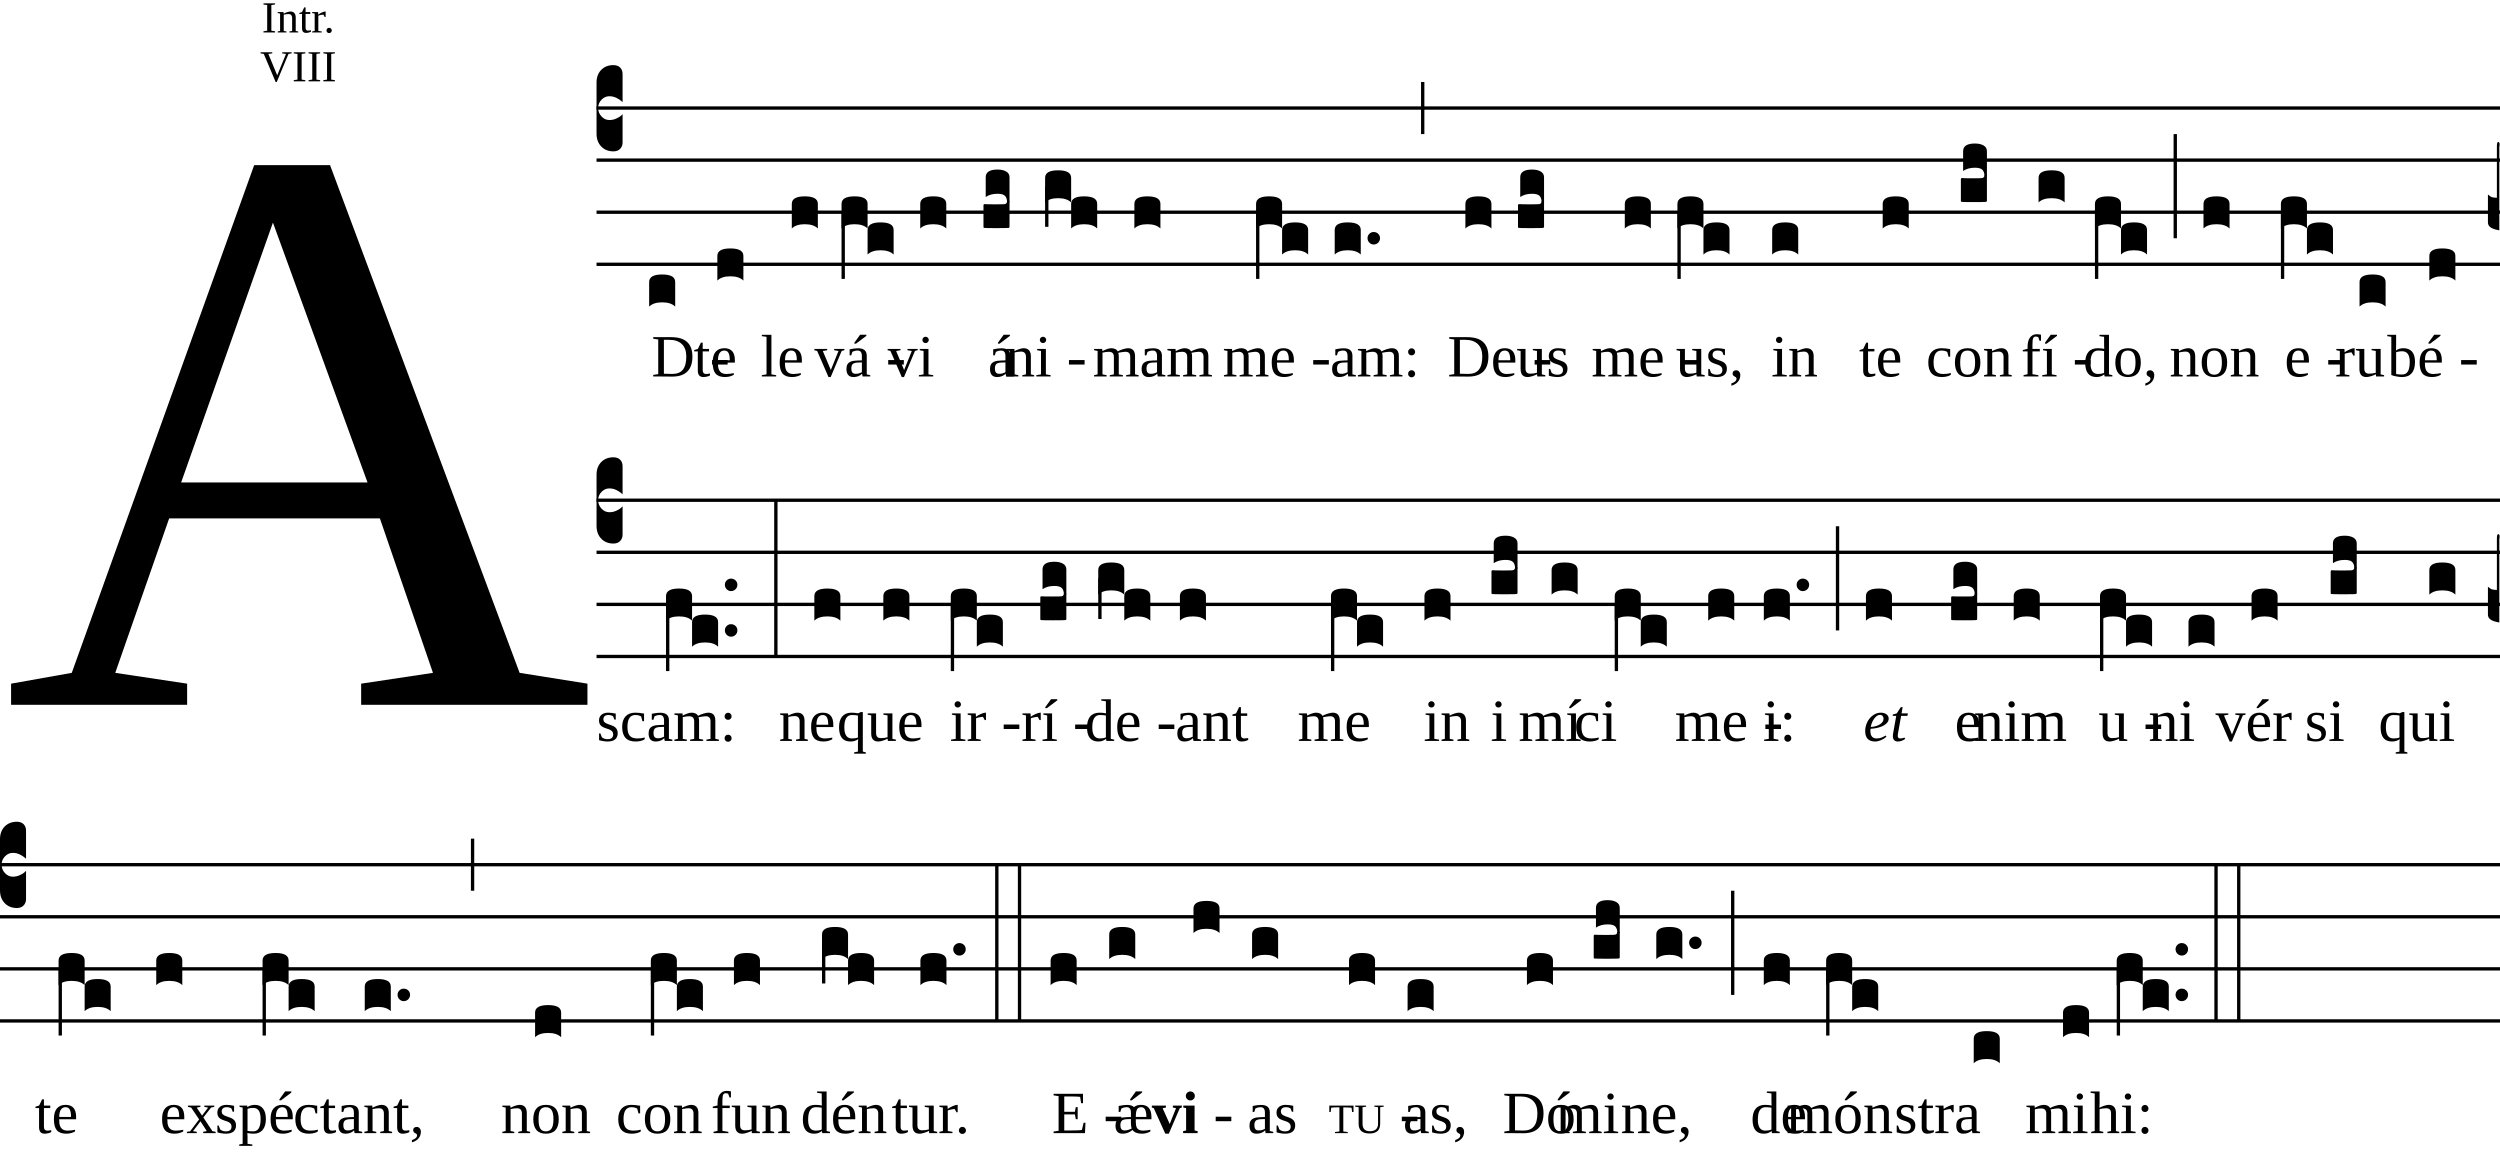
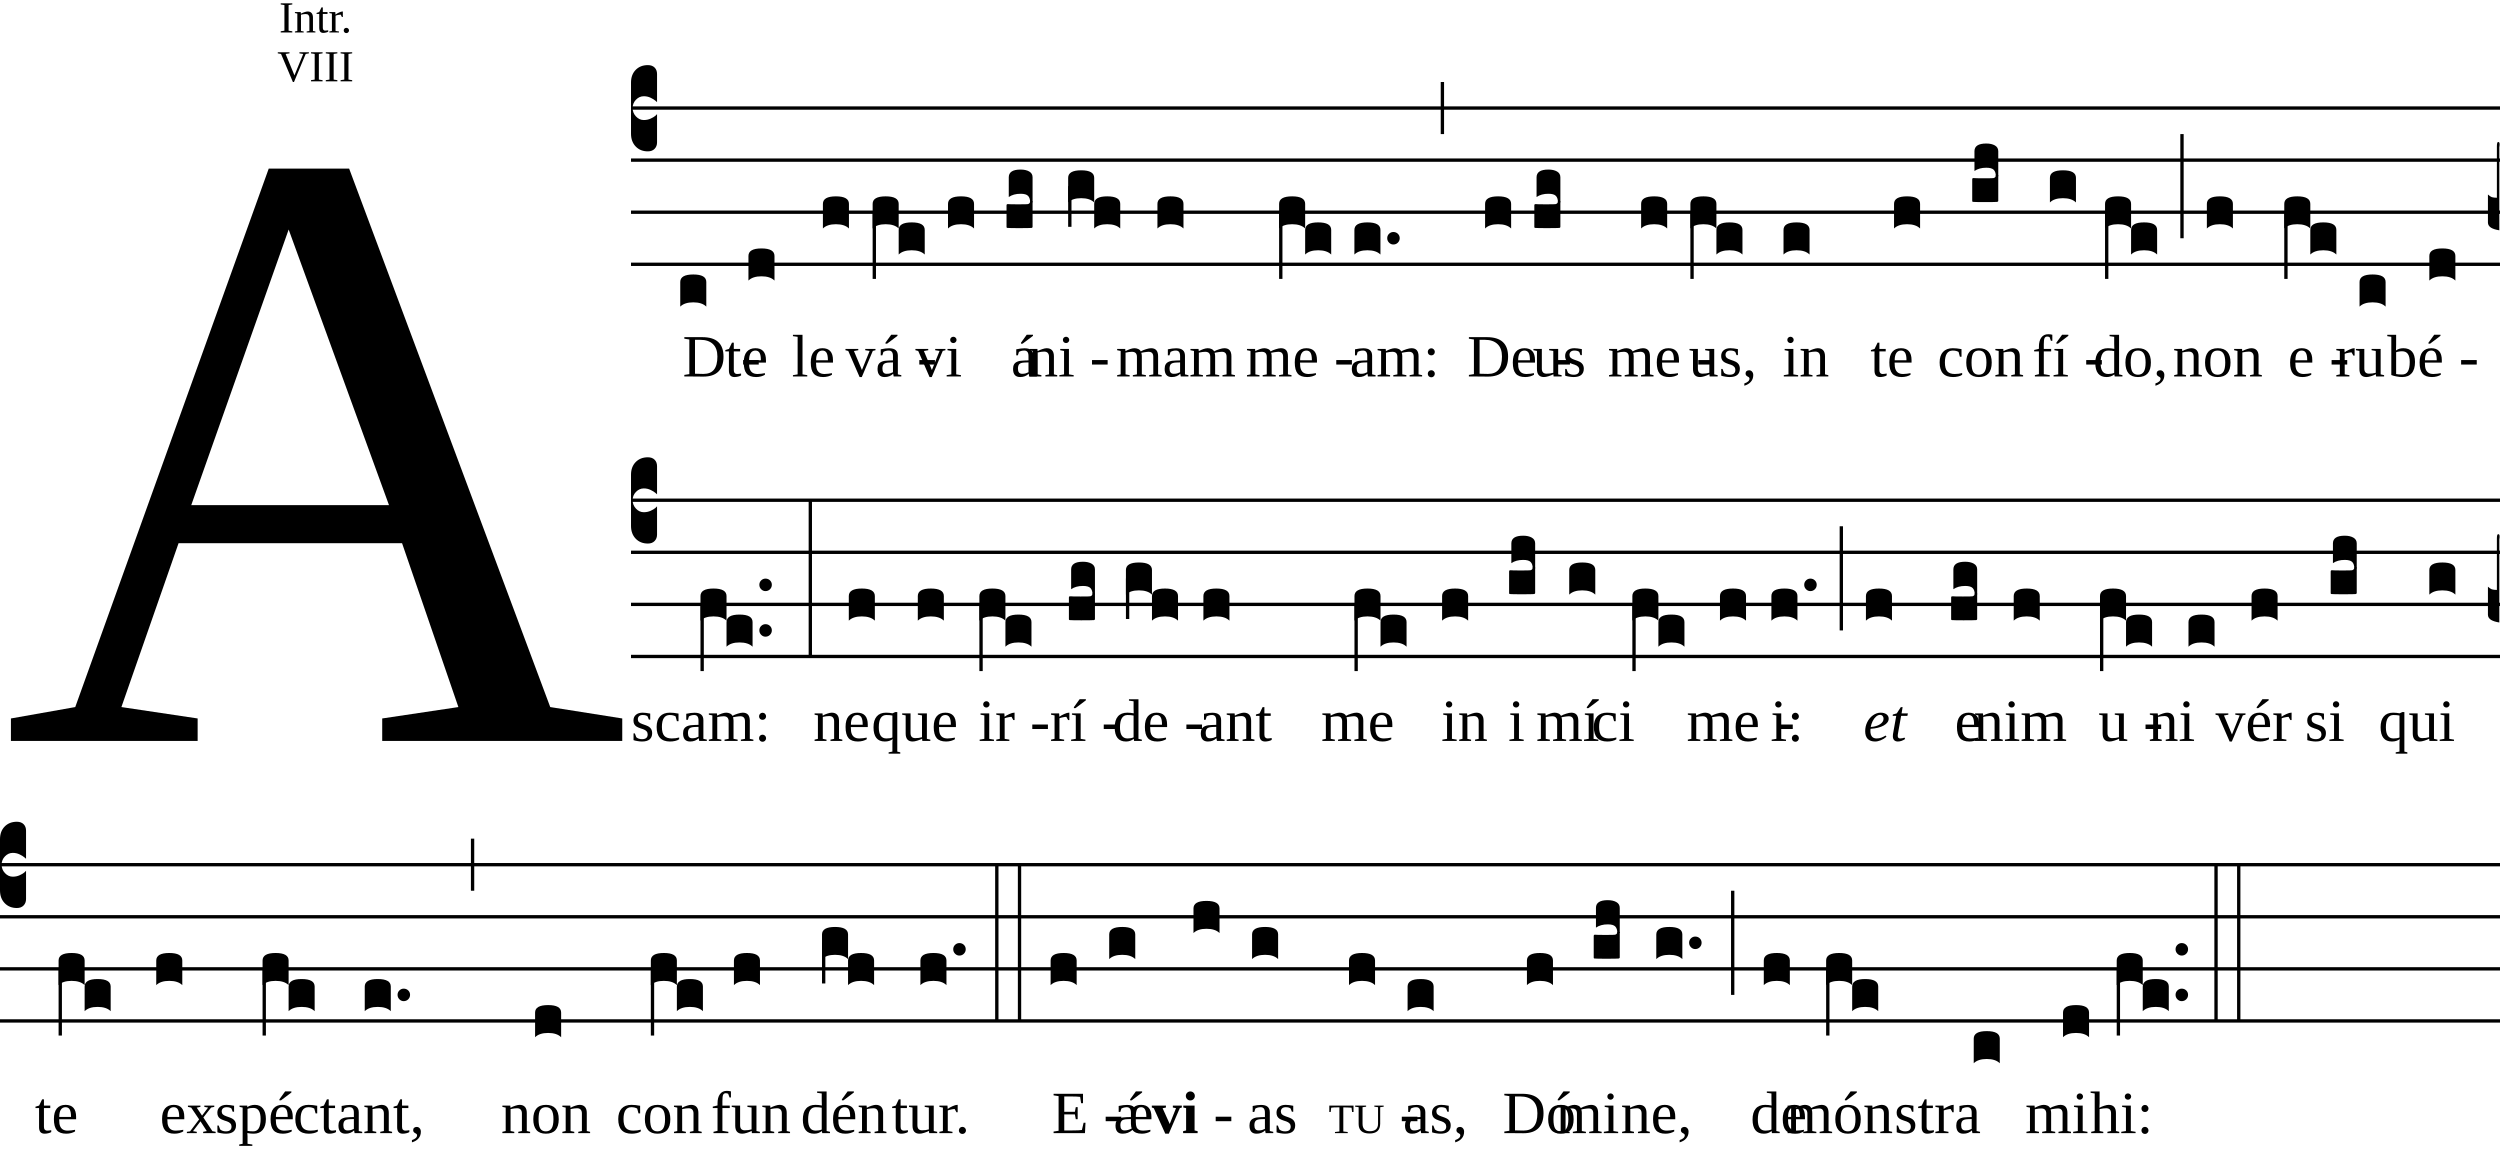
<svg xmlns="http://www.w3.org/2000/svg" xmlns:xlink="http://www.w3.org/1999/xlink" version="1.1" class="Exsurge ChantScore" width="600" height="277.273" viewBox="0 0 600 277.273">
  <g>
    <defs>
      <g id="Mora" class="glyph" transform="scale(0.0625)">
        <path d="M47.478-24c6.957 0 12.793 2.288 17.49 6.883C69.662-12.52 72-6.904 72-.267c0 6.64-2.337 12.352-7.033 17.118C60.27 21.618 54.435 24 47.477 24c-6.26 0-11.748-2.383-16.444-7.15C26.337 12.086 24 6.374 24-.265c0-6.638 2.337-12.255 7.033-16.85C35.73-21.713 41.217-24 47.478-24z">
</path>
      </g>
      <g id="PunctumQuadratum" class="glyph" transform="scale(0.0625)">
        <path d="M0-60.906c33.333 0 50 9.635 50 28.906v94.53C39.062 51.595 22.396 46.126 0 46.126s-39.063 5.47-50 16.406V-32c0-19.27 16.667-28.906 50-28.906z">
</path>
      </g>
      <g id="PodatusLowerShort" class="glyph" transform="scale(0.0625)">
        <path d="M-4.688-30.28c22.396 0 34.636-.262 36.72-.782 5.728-1.563 8.593-5.21 8.593-10.938H50v97.656c0 2.604-1.302 4.167-3.906 4.688-5.21.52-21.355.78-48.438.78-23.958 0-38.54-.26-43.75-.78-2.604 0-3.906-1.302-3.906-3.906v-82.032c0-3.646 1.302-5.468 3.906-5.468h2.344c2.604.52 15.625.78 39.063.78z">
</path>
      </g>
      <g id="PodatusUpperShort" class="glyph" transform="scale(0.0625)">
        <path d="M-46.094-63.78c13.542 0 24.61 2.473 33.203 7.42C-4.298-51.41 0-43.99 0-34.093V62h-9.375c0-10.938-2.604-19.14-7.812-24.61-5.21-5.468-14.844-8.203-28.907-8.202-18.23 0-33.333 4.166-45.312 12.5v-75.782c0-19.79 15.104-29.687 45.312-29.687z">
</path>
      </g>
      <g id="DoClef" class="glyph" transform="scale(0.0625)">
        <path d="M0 98.406V-97.688C0-118 5.99-134.275 17.97-146.516c11.978-12.24 27.603-18.36 46.874-18.36 10.937 0 19.53 3.126 25.78 9.376s9.376 14.583 9.376 25v107.813l-6.25-5.47c-4.167-3.645-10.287-7.42-18.36-11.327-8.072-3.907-16.796-5.86-26.17-5.86-11.46 0-21.486 4.427-30.08 13.282-8.593 8.854-12.89 19.53-12.89 32.03s4.297 23.308 12.89 32.423c8.594 9.115 18.62 13.672 30.08 13.672 9.374 0 18.098-1.822 26.17-5.468 8.073-3.646 14.193-7.292 18.36-10.938l6.25-6.25V132c0 9.896-3.125 18.1-9.375 24.61-6.25 6.51-14.844 9.765-25.78 9.765-19.272 0-34.897-6.25-46.876-18.75C5.99 135.125 0 118.72 0 98.405z">
</path>
      </g>
      <g id="CustosLong" class="glyph" transform="scale(0.0625)">
        <path d="M39.063-269.562c5.73-.52 7.29 6.25 4.687 20.312V69.5c-13.542-2.083-24.22-5.47-32.03-10.156C3.905 54.134 0 47.624 0 39.812V-68c5.73 5.208 10.677 8.594 14.844 10.156 5.73 1.563 12.24 2.344 19.53 2.344v-196.875c0-11.458 1.563-17.187 4.688-17.187z">
</path>
      </g>
+       <g id="CustosShort" class="glyph" transform="scale(0.0625)">
+         <path d="M34.375-188.125c0-8.333 1.563-12.24 4.688-11.72 3.125.522 4.687 7.033 4.687 19.532v250c-13.542-2.083-24.22-5.468-32.03-10.156C3.905 54.324 0 47.813 0 40V-67.813c5.73 5.21 10.677 8.594 14.844 10.157 5.73 1.562 12.24 2.344 19.53 2.343v-132.812z">
+ </path>
+       </g>
      <style>svg.Exsurge .supertitle{fill:#000;font-family:Fake-{};font-size:18.667px;font-kerning:normal}svg.Exsurge .title{fill:#000;font-family:Fake-{};font-size:24px;font-kerning:normal}svg.Exsurge .subtitle{fill:#000;font-family:Fake-{};font-size:16px;font-kerning:normal}svg.Exsurge .textLeftRight{fill:#000;font-family:Fake-{};font-size:14.4px;font-kerning:normal}svg.Exsurge .annotation{fill:#000;font-family:Fake-{};font-size:10.667px;font-kerning:normal}svg.Exsurge .dropCap{fill:#000;font-family:Fake-{};font-size:64px;font-kerning:normal}svg.Exsurge .aboveLinesText{fill:#000;font-family:Fake-{};font-size:16px;font-kerning:normal}svg.Exsurge .choralSign{fill:#000;font-family:Fake-{};font-size:9.375px;font-kerning:normal}svg.Exsurge .lyric{fill:#000;font-family:Fake-{};font-size:14.4px;font-kerning:normal}svg.Exsurge .translation{fill:#000;font-family:Fake-{};font-size:12px;font-kerning:normal}</style>
    </defs>
    <g class="Titles">
</g>
    <g class="chantLine" transform="translate(0,69.68)" element-index="0">
      <g class="staffLines">
-         <line x1="143.17" y1="-43.75" x2="600" y2="-43.75" stroke="#000" stroke-width="0.8" class="staffLine">
- </line>
-         <line x1="143.17" y1="-31.25" x2="600" y2="-31.25" stroke="#000" stroke-width="0.8" class="staffLine">
- </line>
-         <line x1="143.17" y1="-18.75" x2="600" y2="-18.75" stroke="#000" stroke-width="0.8" class="staffLine">
- </line>
-         <line x1="143.17" y1="-6.25" x2="600" y2="-6.25" stroke="#000" stroke-width="0.8" class="staffLine">
- </line>
-       </g>
-       <text source-index="5" x="71.585" y="99.477" class="dropCap" text-anchor="middle" style="font-size: 196.201px;">
+         <line x1="151.442" y1="-43.75" x2="600" y2="-43.75" stroke="#000" stroke-width="0.8" class="staffLine">
+ </line>
+         <line x1="151.442" y1="-31.25" x2="600" y2="-31.25" stroke="#000" stroke-width="0.8" class="staffLine">
+ </line>
+         <line x1="151.442" y1="-18.75" x2="600" y2="-18.75" stroke="#000" stroke-width="0.8" class="staffLine">
+ </line>
+         <line x1="151.442" y1="-6.25" x2="600" y2="-6.25" stroke="#000" stroke-width="0.8" class="staffLine">
+ </line>
+       </g>
+       <text source-index="5" x="75.721" y="108.142" class="dropCap" text-anchor="middle" style="font-size: 208.071px;">
        <tspan source-index="0" style="">A</tspan>
      </text>
-       <text x="71.585" y="-61.893" class="annotation" text-anchor="middle" style="">
+       <text x="75.721" y="-61.893" class="annotation" text-anchor="middle" style="">
        <tspan source-index="0" style="">Intr.</tspan>
      </text>
-       <text x="71.585" y="-50.16" class="annotation" text-anchor="middle" style="">
+       <text x="75.721" y="-50.16" class="annotation" text-anchor="middle" style="">
        <tspan source-index="0" style="">VIII</tspan>
      </text>
-       <g class="ChantNotationElement DoClef" transform="translate(143.1701,0)">
+       <g class="ChantNotationElement DoClef" transform="translate(151.4417,0)">
        <use xlink:href="#DoClef" class="" source-index="1" element-index="-1" x="0" y="-43.75">
</use>
      </g>
-       <g class="ChantNotationElement Punctum" transform="translate(155.7968,0)">
+       <g class="ChantNotationElement Punctum" transform="translate(163.2612,0)">
        <text source-index="6" x="0.555" y="20.67" class="lyric" text-anchor="start" style="">
          <tspan source-index="0" style="">D</tspan>
          <tspan source-index="0" style="">-</tspan>
        </text>
        <use xlink:href="#PunctumQuadratum" class=" note" source-index="8" element-index="0" id="note-1" x="3.125" y="0">
</use>
      </g>
-       <g class="ChantNotationElement Punctum" transform="translate(172.1624,0)">
+       <g class="ChantNotationElement Punctum" transform="translate(179.6268,0)">
        <text source-index="10" x="-5.688" y="20.67" class="lyric" text-anchor="start" style="">
          <tspan source-index="0" style="">te</tspan>
        </text>
        <use xlink:href="#PunctumQuadratum" class=" note" source-index="13" element-index="1" id="note-2" x="3.125" y="-6.25">
</use>
      </g>
-       <g class="ChantNotationElement Punctum" transform="translate(190.0328,0)">
+       <g class="ChantNotationElement Punctum" transform="translate(197.4972,0)">
        <text source-index="16" x="-7.473" y="20.67" class="lyric" text-anchor="start" style="">
          <tspan source-index="0" style="">le</tspan>
        </text>
        <use xlink:href="#PunctumQuadratum" class=" note" source-index="19" element-index="2" id="note-3" x="3.125" y="-18.75">
</use>
      </g>
-       <g class="ChantNotationElement Clivis" transform="translate(201.9704,0)">
+       <g class="ChantNotationElement Clivis" transform="translate(209.4348,0)">
        <text source-index="21" x="-6.523" y="20.67" class="lyric" text-anchor="start" style="">
          <tspan source-index="0" style="">vá</tspan>
          <tspan source-index="0" style="">-</tspan>
        </text>
        <rect x="0" y="-18.75" width="0.8" height="16.007" fill="#000" class="neumeLine">
</rect>
        <use xlink:href="#PunctumQuadratum" class=" note" source-index="24" element-index="3" id="note-4" x="3.125" y="-18.75">
</use>
        <use xlink:href="#PunctumQuadratum" class=" note" source-index="25" element-index="4" id="note-5" x="9.375" y="-12.5">
</use>
      </g>
-       <g class="ChantNotationElement Punctum" transform="translate(220.8573,0)">
+       <g class="ChantNotationElement Punctum" transform="translate(227.5205,0)">
        <text source-index="27" x="-7.819" y="20.67" class="lyric" text-anchor="start" style="">
          <tspan source-index="0" style="">vi</tspan>
        </text>
        <use xlink:href="#PunctumQuadratum" class=" note" source-index="30" element-index="5" id="note-6" x="3.125" y="-18.75">
</use>
      </g>
-       <g class="ChantNotationElement Podatus" transform="translate(236.0346,0)">
+       <g class="ChantNotationElement Podatus" transform="translate(241.5677,0)">
        <text source-index="33" x="1.066" y="20.67" class="lyric" text-anchor="start" style="">
          <tspan source-index="0" style="">á</tspan>
        </text>
        <use xlink:href="#PodatusLowerShort" class=" note" source-index="35" element-index="6" id="note-7" x="3.125" y="-18.75">
</use>
        <use xlink:href="#PodatusUpperShort" class=" note" source-index="36" element-index="7" id="note-8" x="6.25" y="-25">
</use>
      </g>
-       <g class="ChantNotationElement Clivis" transform="translate(250.8234,0)">
+       <g class="ChantNotationElement Clivis" transform="translate(256.3565,0)">
        <text source-index="38" x="-9.605" y="20.67" class="lyric" text-anchor="start" style="">
          <tspan source-index="0" style="">ni</tspan>
          <tspan source-index="0" style="">-</tspan>
        </text>
        <rect x="0" y="-25" width="0.8" height="9.757" fill="#000" class="neumeLine">
</rect>
        <use xlink:href="#PunctumQuadratum" class=" note" source-index="41" element-index="8" id="note-9" x="3.125" y="-25">
</use>
        <use xlink:href="#PunctumQuadratum" class=" note" source-index="42" element-index="9" id="note-10" x="9.375" y="-18.75">
</use>
      </g>
-       <g class="ChantNotationElement Punctum" transform="translate(272.2506,0)">
+       <g class="ChantNotationElement Punctum" transform="translate(277.7837,0)">
        <text source-index="44" x="-9.965" y="20.67" class="lyric" text-anchor="start" style="">
          <tspan source-index="0" style="">mam</tspan>
        </text>
        <use xlink:href="#PunctumQuadratum" class=" note" source-index="48" element-index="10" id="note-11" x="3.125" y="-18.75">
</use>
      </g>
-       <g class="ChantNotationElement Clivis" transform="translate(301.4538,0)">
+       <g class="ChantNotationElement Clivis" transform="translate(306.9869,0)">
        <text source-index="51" x="-8.006" y="20.67" class="lyric" text-anchor="start" style="">
          <tspan source-index="0" style="">me</tspan>
          <tspan source-index="0" style="">-</tspan>
        </text>
        <rect x="0" y="-18.75" width="0.8" height="16.007" fill="#000" class="neumeLine">
</rect>
        <use xlink:href="#PunctumQuadratum" class=" note" source-index="54" element-index="11" id="note-12" x="3.125" y="-18.75">
</use>
        <use xlink:href="#PunctumQuadratum" class=" note" source-index="55" element-index="12" id="note-13" x="9.375" y="-12.5">
</use>
      </g>
-       <g class="ChantNotationElement Punctum" transform="translate(320.3305,0)">
+       <g class="ChantNotationElement Punctum" transform="translate(325.0564,0)">
        <text source-index="57" x="-1.123" y="20.67" class="lyric" text-anchor="start" style="">
          <tspan source-index="0" style="">am:</tspan>
        </text>
        <use xlink:href="#PunctumQuadratum" class=" note" source-index="61" element-index="13" id="note-14" x="3.125" y="-12.5">
</use>
        <use xlink:href="#Mora" class="" x="6.375" y="-12.5">
</use>
      </g>
-       <g class="ChantNotationElement QuarterBar" transform="translate(341.0496,0)">
+       <g class="ChantNotationElement QuarterBar" transform="translate(345.7755,0)">
        <rect x="0" y="-50" width="0.8" height="12.5" fill="#000" class="dividerLine" source-index="66" element-index="14" source="[object Object]">
</rect>
      </g>
-       <g class="ChantNotationElement Punctum" transform="translate(351.6937,0)">
+       <g class="ChantNotationElement Punctum" transform="translate(356.4196,0)">
        <text source-index="69" x="-4.305" y="20.67" class="lyric" text-anchor="start" style="">
          <tspan source-index="0" style="">De</tspan>
          <tspan source-index="0" style="">-</tspan>
        </text>
        <use xlink:href="#PunctumQuadratum" class=" note" source-index="72" element-index="15" id="note-15" x="3.125" y="-18.75">
</use>
      </g>
-       <g class="ChantNotationElement Podatus" transform="translate(364.3203,0)">
+       <g class="ChantNotationElement Podatus" transform="translate(368.2391,0)">
        <text source-index="74" x="-0.403" y="20.67" class="lyric" text-anchor="start" style="">
          <tspan source-index="0" style="">us</tspan>
        </text>
        <use xlink:href="#PodatusLowerShort" class=" note" source-index="77" element-index="16" id="note-16" x="3.125" y="-18.75">
</use>
        <use xlink:href="#PodatusUpperShort" class=" note" source-index="78" element-index="17" id="note-17" x="6.25" y="-25">
</use>
      </g>
-       <g class="ChantNotationElement Punctum" transform="translate(389.9523,0)">
+       <g class="ChantNotationElement Punctum" transform="translate(393.8711,0)">
        <text source-index="81" x="-8.006" y="20.67" class="lyric" text-anchor="start" style="">
          <tspan source-index="0" style="">me</tspan>
          <tspan source-index="0" style="">-</tspan>
        </text>
        <use xlink:href="#PunctumQuadratum" class=" note" source-index="84" element-index="18" id="note-18" x="3.125" y="-18.75">
</use>
      </g>
-       <g class="ChantNotationElement Clivis" transform="translate(402.579,0)">
+       <g class="ChantNotationElement Clivis" transform="translate(405.6906,0)">
        <text source-index="86" x="-0.403" y="20.67" class="lyric" text-anchor="start" style="">
          <tspan source-index="0" style="">us,</tspan>
        </text>
        <rect x="0" y="-18.75" width="0.8" height="16.007" fill="#000" class="neumeLine">
</rect>
        <use xlink:href="#PunctumQuadratum" class=" note" source-index="90" element-index="19" id="note-19" x="3.125" y="-18.75">
</use>
        <use xlink:href="#PunctumQuadratum" class=" note" source-index="91" element-index="20" id="note-20" x="9.375" y="-12.5">
</use>
      </g>
-       <g class="ChantNotationElement Punctum" transform="translate(425.3231,0)">
+       <g class="ChantNotationElement Punctum" transform="translate(428.0449,0)">
        <text source-index="94" x="-0.23" y="20.67" class="lyric" text-anchor="start" style="">
          <tspan source-index="0" style="">in</tspan>
        </text>
        <use xlink:href="#PunctumQuadratum" class=" note" source-index="97" element-index="21" id="note-21" x="3.125" y="-12.5">
</use>
      </g>
-       <g class="ChantNotationElement Punctum" transform="translate(451.8479,0)">
+       <g class="ChantNotationElement Punctum" transform="translate(454.5697,0)">
        <text source-index="100" x="-5.688" y="20.67" class="lyric" text-anchor="start" style="">
          <tspan source-index="0" style="">te</tspan>
        </text>
        <use xlink:href="#PunctumQuadratum" class=" note" source-index="103" element-index="22" id="note-22" x="3.125" y="-18.75">
</use>
      </g>
-       <g class="ChantNotationElement Podatus" transform="translate(470.6111,0)">
+       <g class="ChantNotationElement Podatus" transform="translate(473.3329,0)">
        <text source-index="106" x="-8.366" y="20.67" class="lyric" text-anchor="start" style="">
          <tspan source-index="0" style="">con</tspan>
        </text>
        <use xlink:href="#PodatusLowerShort" class=" note" source-index="110" element-index="23" id="note-23" x="3.125" y="-25">
</use>
        <use xlink:href="#PodatusUpperShort" class=" note" source-index="111" element-index="24" id="note-24" x="6.25" y="-31.25">
</use>
      </g>
-       <g class="ChantNotationElement Punctum" transform="translate(489.2591,0)">
+       <g class="ChantNotationElement Punctum" transform="translate(491.9809,0)">
        <text source-index="113" x="-4.219" y="20.67" class="lyric" text-anchor="start" style="">
          <tspan source-index="0" style="">fí</tspan>
          <tspan source-index="0" style="">-</tspan>
        </text>
        <use xlink:href="#PunctumQuadratum" class=" note" source-index="116" element-index="25" id="note-25" x="3.125" y="-25">
</use>
      </g>
-       <g class="ChantNotationElement Clivis" transform="translate(502.7873,0)">
+       <g class="ChantNotationElement Clivis" transform="translate(505.2088,0)">
        <text source-index="118" x="-2.851" y="20.67" class="lyric" text-anchor="start" style="">
          <tspan source-index="0" style="">do,</tspan>
        </text>
        <rect x="0" y="-18.75" width="0.8" height="16.007" fill="#000" class="neumeLine">
</rect>
        <use xlink:href="#PunctumQuadratum" class=" note" source-index="122" element-index="26" id="note-26" x="3.125" y="-18.75">
</use>
        <use xlink:href="#PunctumQuadratum" class=" note" source-index="123" element-index="27" id="note-27" x="9.375" y="-12.5">
</use>
      </g>
-       <g class="ChantNotationElement HalfBar" transform="translate(521.6639,0)">
+       <g class="ChantNotationElement HalfBar" transform="translate(523.2783,0)">
        <rect x="0" y="-37.5" width="0.8" height="25" fill="#000" class="dividerLine" source-index="127" element-index="28" source="[object Object]">
</rect>
      </g>
-       <g class="ChantNotationElement Punctum" transform="translate(528.8406,0)">
+       <g class="ChantNotationElement Punctum" transform="translate(529.6477,0)">
        <text source-index="130" x="-8.179" y="20.67" class="lyric" text-anchor="start" style="">
          <tspan source-index="0" style="">non</tspan>
        </text>
        <use xlink:href="#PunctumQuadratum" class=" note" source-index="134" element-index="29" id="note-28" x="3.125" y="-18.75">
</use>
      </g>
-       <g class="ChantNotationElement Clivis" transform="translate(547.4166,0)">
+       <g class="ChantNotationElement Clivis" transform="translate(548.2237,0)">
        <text source-index="137" x="0.835" y="20.67" class="lyric" text-anchor="start" style="">
          <tspan source-index="0" style="">e</tspan>
          <tspan source-index="0" style="">-</tspan>
        </text>
        <rect x="0" y="-18.75" width="0.8" height="16.007" fill="#000" class="neumeLine">
</rect>
        <use xlink:href="#PunctumQuadratum" class=" note" source-index="139" element-index="30" id="note-29" x="3.125" y="-18.75">
</use>
        <use xlink:href="#PunctumQuadratum" class=" note" source-index="140" element-index="31" id="note-30" x="9.375" y="-12.5">
</use>
      </g>
      <g class="ChantNotationElement Punctum" transform="translate(566.2932,0)">
        <text source-index="142" x="-5.861" y="20.67" class="lyric" text-anchor="start" style="">
          <tspan source-index="0" style="">ru</tspan>
        </text>
        <use xlink:href="#PunctumQuadratum" class=" note" source-index="145" element-index="32" id="note-31" x="3.125" y="0">
</use>
      </g>
      <g class="ChantNotationElement Punctum" transform="translate(583.0404,0)">
        <text source-index="147" x="-10.094" y="20.67" class="lyric" text-anchor="start" style="">
          <tspan source-index="0" style="">bé</tspan>
          <tspan source-index="0" style="">-</tspan>
        </text>
        <use xlink:href="#PunctumQuadratum" class=" note" source-index="150" element-index="33" id="note-32" x="3.125" y="-6.25">
</use>
      </g>
      <g class="ChantNotationElement Custos" transform="translate(597.1029,0)">
        <use xlink:href="#CustosLong" class="" x="0" y="-18.75">
</use>
      </g>
    </g>
    <g class="chantLine" transform="translate(0,163.8033)" element-index="1">
      <g class="staffLines">
-         <line x1="143.17" y1="-43.75" x2="600" y2="-43.75" stroke="#000" stroke-width="0.8" class="staffLine">
- </line>
-         <line x1="143.17" y1="-31.25" x2="600" y2="-31.25" stroke="#000" stroke-width="0.8" class="staffLine">
- </line>
-         <line x1="143.17" y1="-18.75" x2="600" y2="-18.75" stroke="#000" stroke-width="0.8" class="staffLine">
- </line>
-         <line x1="143.17" y1="-6.25" x2="600" y2="-6.25" stroke="#000" stroke-width="0.8" class="staffLine">
- </line>
-       </g>
-       <g class="ChantNotationElement DoClef" transform="translate(143.1701,0)">
+         <line x1="151.442" y1="-43.75" x2="600" y2="-43.75" stroke="#000" stroke-width="0.8" class="staffLine">
+ </line>
+         <line x1="151.442" y1="-31.25" x2="600" y2="-31.25" stroke="#000" stroke-width="0.8" class="staffLine">
+ </line>
+         <line x1="151.442" y1="-18.75" x2="600" y2="-18.75" stroke="#000" stroke-width="0.8" class="staffLine">
+ </line>
+         <line x1="151.442" y1="-6.25" x2="600" y2="-6.25" stroke="#000" stroke-width="0.8" class="staffLine">
+ </line>
+       </g>
+       <g class="ChantNotationElement DoClef" transform="translate(151.4417,0)">
        <use xlink:href="#DoClef" class="" source-index="1" element-index="-1" x="0" y="-43.75">
</use>
      </g>
-       <g class="ChantNotationElement Clivis" transform="translate(159.8451,0)">
+       <g class="ChantNotationElement Clivis" transform="translate(168.1167,0)">
        <text source-index="152" x="-16.675" y="14.019" class="lyric" text-anchor="start" style="">
          <tspan source-index="0" style="">scam:</tspan>
        </text>
        <rect x="0" y="-18.75" width="0.8" height="16.007" fill="#000" class="neumeLine">
</rect>
        <use xlink:href="#PunctumQuadratum" class=" note" source-index="158" element-index="34" id="note-33" x="3.125" y="-18.75">
</use>
        <use xlink:href="#PunctumQuadratum" class=" note" source-index="159" element-index="35" id="note-34" x="9.375" y="-12.5">
</use>
        <use xlink:href="#Mora" class="" x="12.625" y="-23.438">
</use>
        <use xlink:href="#Mora" class="" x="12.625" y="-12.5">
</use>
      </g>
-       <g class="ChantNotationElement FullBar" transform="translate(185.806,0)">
+       <g class="ChantNotationElement FullBar" transform="translate(194.0776,0)">
        <rect x="0" y="-43.75" width="0.8" height="37.5" fill="#000" class="dividerLine" source-index="165" element-index="36" source="[object Object]">
</rect>
      </g>
-       <g class="ChantNotationElement Punctum" transform="translate(195.4419,0)">
+       <g class="ChantNotationElement Punctum" transform="translate(203.7135,0)">
        <text source-index="168" x="-8.539" y="14.019" class="lyric" text-anchor="start" style="">
          <tspan source-index="0" style="">ne</tspan>
        </text>
        <use xlink:href="#PunctumQuadratum" class=" note" source-index="171" element-index="37" id="note-35" x="3.125" y="-18.75">
</use>
      </g>
-       <g class="ChantNotationElement Punctum" transform="translate(212.0019,0)">
+       <g class="ChantNotationElement Punctum" transform="translate(220.2735,0)">
        <text source-index="173" x="-11.145" y="14.019" class="lyric" text-anchor="start" style="">
          <tspan source-index="0" style="">que</tspan>
        </text>
        <use xlink:href="#PunctumQuadratum" class=" note" source-index="177" element-index="38" id="note-36" x="3.125" y="-18.75">
</use>
      </g>
-       <g class="ChantNotationElement Clivis" transform="translate(228.1881,0)">
+       <g class="ChantNotationElement Clivis" transform="translate(235.052,0)">
        <text source-index="180" x="-0.23" y="14.019" class="lyric" text-anchor="start" style="">
          <tspan source-index="0" style="">ir</tspan>
          <tspan source-index="0" style="">-</tspan>
        </text>
        <rect x="0" y="-18.75" width="0.8" height="16.007" fill="#000" class="neumeLine">
</rect>
        <use xlink:href="#PunctumQuadratum" class=" note" source-index="183" element-index="39" id="note-37" x="3.125" y="-18.75">
</use>
        <use xlink:href="#PunctumQuadratum" class=" note" source-index="184" element-index="40" id="note-38" x="9.375" y="-12.5">
</use>
      </g>
-       <g class="ChantNotationElement Podatus" transform="translate(249.6729,0)">
+       <g class="ChantNotationElement Podatus" transform="translate(256.5368,0)">
        <text source-index="186" x="-4.565" y="14.019" class="lyric" text-anchor="start" style="">
          <tspan source-index="0" style="">rí</tspan>
          <tspan source-index="0" style="">-</tspan>
        </text>
        <use xlink:href="#PodatusLowerShort" class=" note" source-index="189" element-index="41" id="note-39" x="3.125" y="-18.75">
</use>
        <use xlink:href="#PodatusUpperShort" class=" note" source-index="190" element-index="42" id="note-40" x="6.25" y="-25">
</use>
      </g>
-       <g class="ChantNotationElement Clivis" transform="translate(263.5791,0)">
+       <g class="ChantNotationElement Clivis" transform="translate(270.2234,0)">
        <text source-index="192" x="-3.211" y="14.019" class="lyric" text-anchor="start" style="">
          <tspan source-index="0" style="">de</tspan>
          <tspan source-index="0" style="">-</tspan>
        </text>
        <rect x="0" y="-25" width="0.8" height="9.757" fill="#000" class="neumeLine">
</rect>
        <use xlink:href="#PunctumQuadratum" class=" note" source-index="195" element-index="43" id="note-41" x="3.125" y="-25">
</use>
        <use xlink:href="#PunctumQuadratum" class=" note" source-index="196" element-index="44" id="note-42" x="9.375" y="-18.75">
</use>
      </g>
-       <g class="ChantNotationElement Punctum" transform="translate(283.1764,0)">
+       <g class="ChantNotationElement Punctum" transform="translate(288.8151,0)">
        <text source-index="198" x="-1.123" y="14.019" class="lyric" text-anchor="start" style="">
          <tspan source-index="0" style="">ant</tspan>
        </text>
        <use xlink:href="#PunctumQuadratum" class=" note" source-index="202" element-index="45" id="note-43" x="3.125" y="-18.75">
</use>
      </g>
-       <g class="ChantNotationElement Clivis" transform="translate(319.4356,0)">
+       <g class="ChantNotationElement Clivis" transform="translate(325.0743,0)">
        <text source-index="205" x="-8.006" y="14.019" class="lyric" text-anchor="start" style="">
          <tspan source-index="0" style="">me</tspan>
        </text>
        <rect x="0" y="-18.75" width="0.8" height="16.007" fill="#000" class="neumeLine">
</rect>
        <use xlink:href="#PunctumQuadratum" class=" note" source-index="208" element-index="46" id="note-44" x="3.125" y="-18.75">
</use>
        <use xlink:href="#PunctumQuadratum" class=" note" source-index="209" element-index="47" id="note-45" x="9.375" y="-12.5">
</use>
      </g>
-       <g class="ChantNotationElement Punctum" transform="translate(341.8717,0)">
+       <g class="ChantNotationElement Punctum" transform="translate(346.1028,0)">
        <text source-index="212" x="-0.23" y="14.019" class="lyric" text-anchor="start" style="">
          <tspan source-index="0" style="">in</tspan>
        </text>
        <use xlink:href="#PunctumQuadratum" class=" note" source-index="215" element-index="48" id="note-46" x="3.125" y="-18.75">
</use>
      </g>
-       <g class="ChantNotationElement Podatus" transform="translate(357.9565,0)">
+       <g class="ChantNotationElement Podatus" transform="translate(362.1876,0)">
        <text source-index="217" x="-0.23" y="14.019" class="lyric" text-anchor="start" style="">
          <tspan source-index="0" style="">i</tspan>
        </text>
        <use xlink:href="#PodatusLowerShort" class=" note" source-index="219" element-index="49" id="note-47" x="3.125" y="-25">
</use>
        <use xlink:href="#PodatusUpperShort" class=" note" source-index="220" element-index="50" id="note-48" x="6.25" y="-31.25">
</use>
      </g>
-       <g class="ChantNotationElement Punctum" transform="translate(372.3853,0)">
+       <g class="ChantNotationElement Punctum" transform="translate(376.6164,0)">
        <text source-index="222" x="-7.949" y="14.019" class="lyric" text-anchor="start" style="">
          <tspan source-index="0" style="">mí</tspan>
        </text>
        <use xlink:href="#PunctumQuadratum" class=" note" source-index="225" element-index="51" id="note-49" x="3.125" y="-25">
</use>
      </g>
-       <g class="ChantNotationElement Clivis" transform="translate(387.5341,0)">
+       <g class="ChantNotationElement Clivis" transform="translate(391.7652,0)">
        <text source-index="227" x="-9.792" y="14.019" class="lyric" text-anchor="start" style="">
          <tspan source-index="0" style="">ci</tspan>
        </text>
        <rect x="0" y="-18.75" width="0.8" height="16.007" fill="#000" class="neumeLine">
</rect>
        <use xlink:href="#PunctumQuadratum" class=" note" source-index="230" element-index="52" id="note-50" x="3.125" y="-18.75">
</use>
        <use xlink:href="#PunctumQuadratum" class=" note" source-index="231" element-index="53" id="note-51" x="9.375" y="-12.5">
</use>
      </g>
-       <g class="ChantNotationElement Punctum" transform="translate(409.9703,0)">
+       <g class="ChantNotationElement Punctum" transform="translate(412.7937,0)">
        <text source-index="234" x="-8.006" y="14.019" class="lyric" text-anchor="start" style="">
          <tspan source-index="0" style="">me</tspan>
          <tspan source-index="0" style="">-</tspan>
        </text>
        <use xlink:href="#PunctumQuadratum" class=" note" source-index="237" element-index="54" id="note-52" x="3.125" y="-18.75">
</use>
      </g>
-       <g class="ChantNotationElement Punctum" transform="translate(423.3176,0)">
+       <g class="ChantNotationElement Punctum" transform="translate(425.1355,0)">
        <text source-index="239" x="-0.23" y="14.019" class="lyric" text-anchor="start" style="">
          <tspan source-index="0" style="">i:</tspan>
        </text>
        <use xlink:href="#PunctumQuadratum" class=" note" source-index="242" element-index="55" id="note-53" x="3.125" y="-18.75">
</use>
        <use xlink:href="#Mora" class="" x="6.375" y="-23.438">
</use>
      </g>
-       <g class="ChantNotationElement HalfBar" transform="translate(440.6085,0)">
+       <g class="ChantNotationElement HalfBar" transform="translate(441.5175,0)">
        <rect x="0" y="-37.5" width="0.8" height="25" fill="#000" class="dividerLine" source-index="247" element-index="56" source="[object Object]">
</rect>
      </g>
      <g class="ChantNotationElement Punctum" transform="translate(447.8244,0)">
        <text source-index="250" x="-0.619" y="14.019" class="lyric" text-anchor="start" style="">
          <tspan source-index="3" style="font-style: italic;">et</tspan>
        </text>
        <use xlink:href="#PunctumQuadratum" class=" note" source-index="260" element-index="57" id="note-54" x="3.125" y="-18.75">
</use>
      </g>
      <g class="ChantNotationElement Podatus" transform="translate(468.2724,0)">
        <text source-index="263" x="0.835" y="14.019" class="lyric" text-anchor="start" style="">
          <tspan source-index="0" style="">e</tspan>
        </text>
        <use xlink:href="#PodatusLowerShort" class=" note" source-index="265" element-index="58" id="note-55" x="3.125" y="-18.75">
</use>
        <use xlink:href="#PodatusUpperShort" class=" note" source-index="266" element-index="59" id="note-56" x="6.25" y="-25">
</use>
      </g>
      <g class="ChantNotationElement Punctum" transform="translate(483.2916,0)">
        <text source-index="268" x="-9.605" y="14.019" class="lyric" text-anchor="start" style="">
          <tspan source-index="0" style="">nim</tspan>
        </text>
        <use xlink:href="#PunctumQuadratum" class=" note" source-index="272" element-index="60" id="note-57" x="3.125" y="-18.75">
</use>
      </g>
      <g class="ChantNotationElement Clivis" transform="translate(503.9988,0)">
        <text source-index="275" x="-0.403" y="14.019" class="lyric" text-anchor="start" style="">
          <tspan source-index="0" style="">u</tspan>
          <tspan source-index="0" style="">-</tspan>
        </text>
        <rect x="0" y="-18.75" width="0.8" height="16.007" fill="#000" class="neumeLine">
</rect>
        <use xlink:href="#PunctumQuadratum" class=" note" source-index="277" element-index="61" id="note-58" x="3.125" y="-18.75">
</use>
        <use xlink:href="#PunctumQuadratum" class=" note" source-index="278" element-index="62" id="note-59" x="9.375" y="-12.5">
</use>
      </g>
      <g class="ChantNotationElement Punctum" transform="translate(525.2388,0)">
        <text source-index="280" x="-9.605" y="14.019" class="lyric" text-anchor="start" style="">
          <tspan source-index="0" style="">ni</tspan>
        </text>
        <use xlink:href="#PunctumQuadratum" class=" note" source-index="283" element-index="63" id="note-60" x="3.125" y="-12.5">
</use>
      </g>
      <g class="ChantNotationElement Punctum" transform="translate(540.3732,0)">
        <text source-index="285" x="-8.654" y="14.019" class="lyric" text-anchor="start" style="">
          <tspan source-index="0" style="">vér</tspan>
        </text>
        <use xlink:href="#PunctumQuadratum" class=" note" source-index="289" element-index="64" id="note-61" x="3.125" y="-18.75">
</use>
      </g>
      <g class="ChantNotationElement Podatus" transform="translate(559.3668,0)">
        <text source-index="291" x="-6.221" y="14.019" class="lyric" text-anchor="start" style="">
          <tspan source-index="0" style="">si</tspan>
        </text>
        <use xlink:href="#PodatusLowerShort" class=" note" source-index="294" element-index="65" id="note-62" x="3.125" y="-25">
</use>
        <use xlink:href="#PodatusUpperShort" class=" note" source-index="295" element-index="66" id="note-63" x="6.25" y="-31.25">
</use>
      </g>
      <g class="ChantNotationElement Punctum" transform="translate(583.0404,0)">
        <text source-index="298" x="-12.211" y="14.019" class="lyric" text-anchor="start" style="">
          <tspan source-index="0" style="">qui</tspan>
        </text>
        <use xlink:href="#PunctumQuadratum" class=" note" source-index="302" element-index="67" id="note-64" x="3.125" y="-25">
</use>
      </g>
      <g class="ChantNotationElement Custos" transform="translate(597.1029,0)">
        <use xlink:href="#CustosLong" class="" x="0" y="-18.75">
</use>
      </g>
    </g>
    <g class="chantLine" transform="translate(0,251.275)" element-index="2">
      <g class="staffLines">
        <line x1="0" y1="-43.75" x2="600" y2="-43.75" stroke="#000" stroke-width="0.8" class="staffLine">
</line>
        <line x1="0" y1="-31.25" x2="600" y2="-31.25" stroke="#000" stroke-width="0.8" class="staffLine">
</line>
        <line x1="0" y1="-18.75" x2="600" y2="-18.75" stroke="#000" stroke-width="0.8" class="staffLine">
</line>
        <line x1="0" y1="-6.25" x2="600" y2="-6.25" stroke="#000" stroke-width="0.8" class="staffLine">
</line>
      </g>
      <g class="ChantNotationElement DoClef" transform="translate(0,0)">
        <use xlink:href="#DoClef" class="" source-index="1" element-index="-1" x="0" y="-43.75">
</use>
      </g>
      <g class="ChantNotationElement Clivis" transform="translate(14.0625,0)">
        <text source-index="305" x="-5.688" y="20.67" class="lyric" text-anchor="start" style="">
          <tspan source-index="0" style="">te</tspan>
        </text>
        <rect x="0" y="-18.75" width="0.8" height="16.007" fill="#000" class="neumeLine">
</rect>
        <use xlink:href="#PunctumQuadratum" class=" note" source-index="308" element-index="68" id="note-65" x="3.125" y="-18.75">
</use>
        <use xlink:href="#PunctumQuadratum" class=" note" source-index="309" element-index="69" id="note-66" x="9.375" y="-12.5">
</use>
      </g>
      <g class="ChantNotationElement Punctum" transform="translate(37.5,0)">
        <text source-index="312" x="0.835" y="20.67" class="lyric" text-anchor="start" style="">
          <tspan source-index="0" style="">ex</tspan>
        </text>
        <use xlink:href="#PunctumQuadratum" class=" note" source-index="315" element-index="70" id="note-67" x="3.125" y="-18.75">
</use>
      </g>
      <g class="ChantNotationElement Clivis" transform="translate(63.0168,0)">
        <text source-index="317" x="-11.448" y="20.67" class="lyric" text-anchor="start" style="">
          <tspan source-index="0" style="">spé</tspan>
        </text>
        <rect x="0" y="-18.75" width="0.8" height="16.007" fill="#000" class="neumeLine">
</rect>
        <use xlink:href="#PunctumQuadratum" class=" note" source-index="321" element-index="71" id="note-68" x="3.125" y="-18.75">
</use>
        <use xlink:href="#PunctumQuadratum" class=" note" source-index="322" element-index="72" id="note-69" x="9.375" y="-12.5">
</use>
      </g>
      <g class="ChantNotationElement Punctum" transform="translate(87.54,0)">
        <text source-index="324" x="-17.208" y="20.67" class="lyric" text-anchor="start" style="">
          <tspan source-index="0" style="">ctant,</tspan>
        </text>
        <use xlink:href="#PunctumQuadratum" class=" note" source-index="331" element-index="73" id="note-70" x="3.125" y="-12.5">
</use>
        <use xlink:href="#Mora" class="" x="6.375" y="-12.5">
</use>
      </g>
      <g class="ChantNotationElement QuarterBar" transform="translate(113.0183,0)">
        <rect x="0" y="-50" width="0.8" height="12.5" fill="#000" class="dividerLine" source-index="336" element-index="74" source="[object Object]">
</rect>
      </g>
      <g class="ChantNotationElement Punctum" transform="translate(128.4216,0)">
        <text source-index="339" x="-8.179" y="20.67" class="lyric" text-anchor="start" style="">
          <tspan source-index="0" style="">non</tspan>
        </text>
        <use xlink:href="#PunctumQuadratum" class=" note" source-index="343" element-index="75" id="note-71" x="3.125" y="-6.25">
</use>
      </g>
      <g class="ChantNotationElement Clivis" transform="translate(156.1992,0)">
        <text source-index="346" x="-8.366" y="20.67" class="lyric" text-anchor="start" style="">
          <tspan source-index="0" style="">con</tspan>
        </text>
        <rect x="0" y="-18.75" width="0.8" height="16.007" fill="#000" class="neumeLine">
</rect>
        <use xlink:href="#PunctumQuadratum" class=" note" source-index="350" element-index="76" id="note-72" x="3.125" y="-18.75">
</use>
        <use xlink:href="#PunctumQuadratum" class=" note" source-index="351" element-index="77" id="note-73" x="9.375" y="-12.5">
</use>
      </g>
      <g class="ChantNotationElement Punctum" transform="translate(176.1432,0)">
        <text source-index="353" x="-5.515" y="20.67" class="lyric" text-anchor="start" style="">
          <tspan source-index="0" style="">fun</tspan>
        </text>
        <use xlink:href="#PunctumQuadratum" class=" note" source-index="357" element-index="78" id="note-74" x="3.125" y="-18.75">
</use>
      </g>
      <g class="ChantNotationElement Clivis" transform="translate(197.2824,0)">
        <text source-index="359" x="-5.112" y="20.67" class="lyric" text-anchor="start" style="">
          <tspan source-index="0" style="">dén</tspan>
        </text>
        <rect x="0" y="-25" width="0.8" height="9.757" fill="#000" class="neumeLine">
</rect>
        <use xlink:href="#PunctumQuadratum" class=" note" source-index="363" element-index="79" id="note-75" x="3.125" y="-25">
</use>
        <use xlink:href="#PunctumQuadratum" class=" note" source-index="364" element-index="80" id="note-76" x="9.375" y="-18.75">
</use>
      </g>
      <g class="ChantNotationElement Punctum" transform="translate(220.8984,0)">
        <text source-index="366" x="-6.926" y="20.67" class="lyric" text-anchor="start" style="">
          <tspan source-index="0" style="">tur.</tspan>
        </text>
        <use xlink:href="#PunctumQuadratum" class=" note" source-index="371" element-index="81" id="note-77" x="3.125" y="-18.75">
</use>
        <use xlink:href="#Mora" class="" x="6.375" y="-23.438">
</use>
      </g>
      <g class="ChantNotationElement DoubleBar" transform="translate(238.8359,0)">
        <rect x="0" y="-43.75" width="0.8" height="37.5" fill="#000" class="dividerLine" source-index="376" element-index="82" source="[object Object]">
</rect>
        <rect x="5.45" y="-43.75" width="0.8" height="37.5" fill="#000" class="dividerLine" source-index="376" element-index="82" source="[object Object]">
</rect>
      </g>
      <g class="ChantNotationElement Punctum" transform="translate(252.1484,0)">
        <text source-index="380" x="0.288" y="20.67" class="lyric" text-anchor="start" style="">
          <tspan source-index="0" style="">E</tspan>
          <tspan source-index="0" style="">-</tspan>
        </text>
        <use xlink:href="#PunctumQuadratum" class=" note" source-index="382" element-index="83" id="note-78" x="3.125" y="-18.75">
</use>
      </g>
      <g class="ChantNotationElement Punctum" transform="translate(266.2109,0)">
        <text source-index="384" x="1.008" y="20.67" class="lyric" text-anchor="start" style="">
          <tspan source-index="0" style="">ǽ</tspan>
        </text>
        <use xlink:href="#PunctumQuadratum" class=" note" source-index="397" element-index="84" id="note-79" x="3.125" y="-25">
</use>
      </g>
      <g class="ChantNotationElement Punctum" transform="translate(286.4357,0)">
        <text source-index="400" x="-10.001" y="20.67" class="lyric" text-anchor="start" style="">
          <tspan source-index="3" style="font-weight: bold;">vi</tspan>
          <tspan source-index="0" style="">-</tspan>
        </text>
        <use xlink:href="#PunctumQuadratum" class=" note" source-index="410" element-index="85" id="note-80" x="3.125" y="-31.25">
</use>
      </g>
      <g class="ChantNotationElement Punctum" transform="translate(300.4982,0)">
        <text source-index="412" x="-1.123" y="20.67" class="lyric" text-anchor="start" style="">
          <tspan source-index="0" style="">as</tspan>
        </text>
        <use xlink:href="#PunctumQuadratum" class=" note" source-index="415" element-index="86" id="note-81" x="3.125" y="-25">
</use>
      </g>
      <g class="ChantNotationElement Punctum" transform="translate(323.76,0)">
        <text source-index="418" x="-4.916" y="20.67" class="lyric" text-anchor="start" style="">
          <tspan source-index="4" style="font-variant: small-caps;">tu</tspan>
          <tspan source-index="0" style="">-</tspan>
        </text>
        <use xlink:href="#PunctumQuadratum" class=" note" source-index="430" element-index="87" id="note-82" x="3.125" y="-18.75">
</use>
      </g>
      <g class="ChantNotationElement Punctum" transform="translate(337.8225,0)">
        <text source-index="432" x="-1.123" y="20.67" class="lyric" text-anchor="start" style="">
          <tspan source-index="0" style="">as,</tspan>
        </text>
        <use xlink:href="#PunctumQuadratum" class=" note" source-index="436" element-index="88" id="note-83" x="3.125" y="-12.5">
</use>
      </g>
      <g class="ChantNotationElement Punctum" transform="translate(366.4641,0)">
        <text source-index="439" x="-5.846" y="20.67" class="lyric" text-anchor="start" style="">
          <tspan source-index="0" style="">Dó</tspan>
        </text>
        <use xlink:href="#PunctumQuadratum" class=" note" source-index="442" element-index="89" id="note-84" x="3.125" y="-18.75">
</use>
      </g>
      <g class="ChantNotationElement Podatus" transform="translate(382.4913,0)">
        <text source-index="444" x="-9.072" y="20.67" class="lyric" text-anchor="start" style="">
          <tspan source-index="0" style="">mi</tspan>
        </text>
        <use xlink:href="#PodatusLowerShort" class=" note" source-index="447" element-index="90" id="note-85" x="3.125" y="-25">
</use>
        <use xlink:href="#PodatusUpperShort" class=" note" source-index="448" element-index="91" id="note-86" x="6.25" y="-31.25">
</use>
      </g>
      <g class="ChantNotationElement Punctum" transform="translate(397.5105,0)">
        <text source-index="450" x="-8.539" y="20.67" class="lyric" text-anchor="start" style="">
          <tspan source-index="0" style="">ne,</tspan>
        </text>
        <use xlink:href="#PunctumQuadratum" class=" note" source-index="454" element-index="92" id="note-87" x="3.125" y="-25">
</use>
        <use xlink:href="#Mora" class="" x="6.375" y="-25">
</use>
      </g>
      <g class="ChantNotationElement HalfBar" transform="translate(415.448,0)">
        <rect x="0" y="-37.5" width="0.8" height="25" fill="#000" class="dividerLine" source-index="459" element-index="93" source="[object Object]">
</rect>
      </g>
      <g class="ChantNotationElement Punctum" transform="translate(423.3105,0)">
        <text source-index="462" x="-3.211" y="20.67" class="lyric" text-anchor="start" style="">
          <tspan source-index="0" style="">de</tspan>
        </text>
        <use xlink:href="#PunctumQuadratum" class=" note" source-index="465" element-index="94" id="note-88" x="3.125" y="-18.75">
</use>
      </g>
      <g class="ChantNotationElement Clivis" transform="translate(438.2721,0)">
        <text source-index="467" x="-9.547" y="20.67" class="lyric" text-anchor="start" style="">
          <tspan source-index="0" style="">món</tspan>
        </text>
        <rect x="0" y="-18.75" width="0.8" height="16.007" fill="#000" class="neumeLine">
</rect>
        <use xlink:href="#PunctumQuadratum" class=" note" source-index="471" element-index="95" id="note-89" x="3.125" y="-18.75">
</use>
        <use xlink:href="#PunctumQuadratum" class=" note" source-index="472" element-index="96" id="note-90" x="9.375" y="-12.5">
</use>
      </g>
      <g class="ChantNotationElement Punctum" transform="translate(473.6961,0)">
        <text source-index="474" x="-19.094" y="20.67" class="lyric" text-anchor="start" style="">
          <tspan source-index="0" style="">stra</tspan>
        </text>
        <use xlink:href="#PunctumQuadratum" class=" note" source-index="479" element-index="97" id="note-91" x="3.125" y="0">
</use>
      </g>
      <g class="ChantNotationElement Punctum" transform="translate(495.1233,0)">
        <text source-index="482" x="-9.072" y="20.67" class="lyric" text-anchor="start" style="">
          <tspan source-index="0" style="">mi</tspan>
        </text>
        <use xlink:href="#PunctumQuadratum" class=" note" source-index="485" element-index="98" id="note-92" x="3.125" y="-6.25">
</use>
      </g>
      <g class="ChantNotationElement Clivis" transform="translate(508.0113,0)">
        <text source-index="487" x="-6.408" y="20.67" class="lyric" text-anchor="start" style="">
          <tspan source-index="0" style="">hi:</tspan>
        </text>
        <rect x="0" y="-18.75" width="0.8" height="16.007" fill="#000" class="neumeLine">
</rect>
        <use xlink:href="#PunctumQuadratum" class=" note" source-index="491" element-index="99" id="note-93" x="3.125" y="-18.75">
</use>
        <use xlink:href="#PunctumQuadratum" class=" note" source-index="492" element-index="100" id="note-94" x="9.375" y="-12.5">
</use>
        <use xlink:href="#Mora" class="" x="12.625" y="-23.438">
</use>
        <use xlink:href="#Mora" class="" x="12.625" y="-12.5">
</use>
      </g>
      <g class="ChantNotationElement DoubleBar" transform="translate(531.4488,0)">
        <rect x="0" y="-43.75" width="0.8" height="37.5" fill="#000" class="dividerLine" source-index="498" element-index="101" source="[object Object]">
</rect>
        <rect x="5.45" y="-43.75" width="0.8" height="37.5" fill="#000" class="dividerLine" source-index="498" element-index="101" source="[object Object]">
</rect>
      </g>
    </g>
  </g>
</svg>
